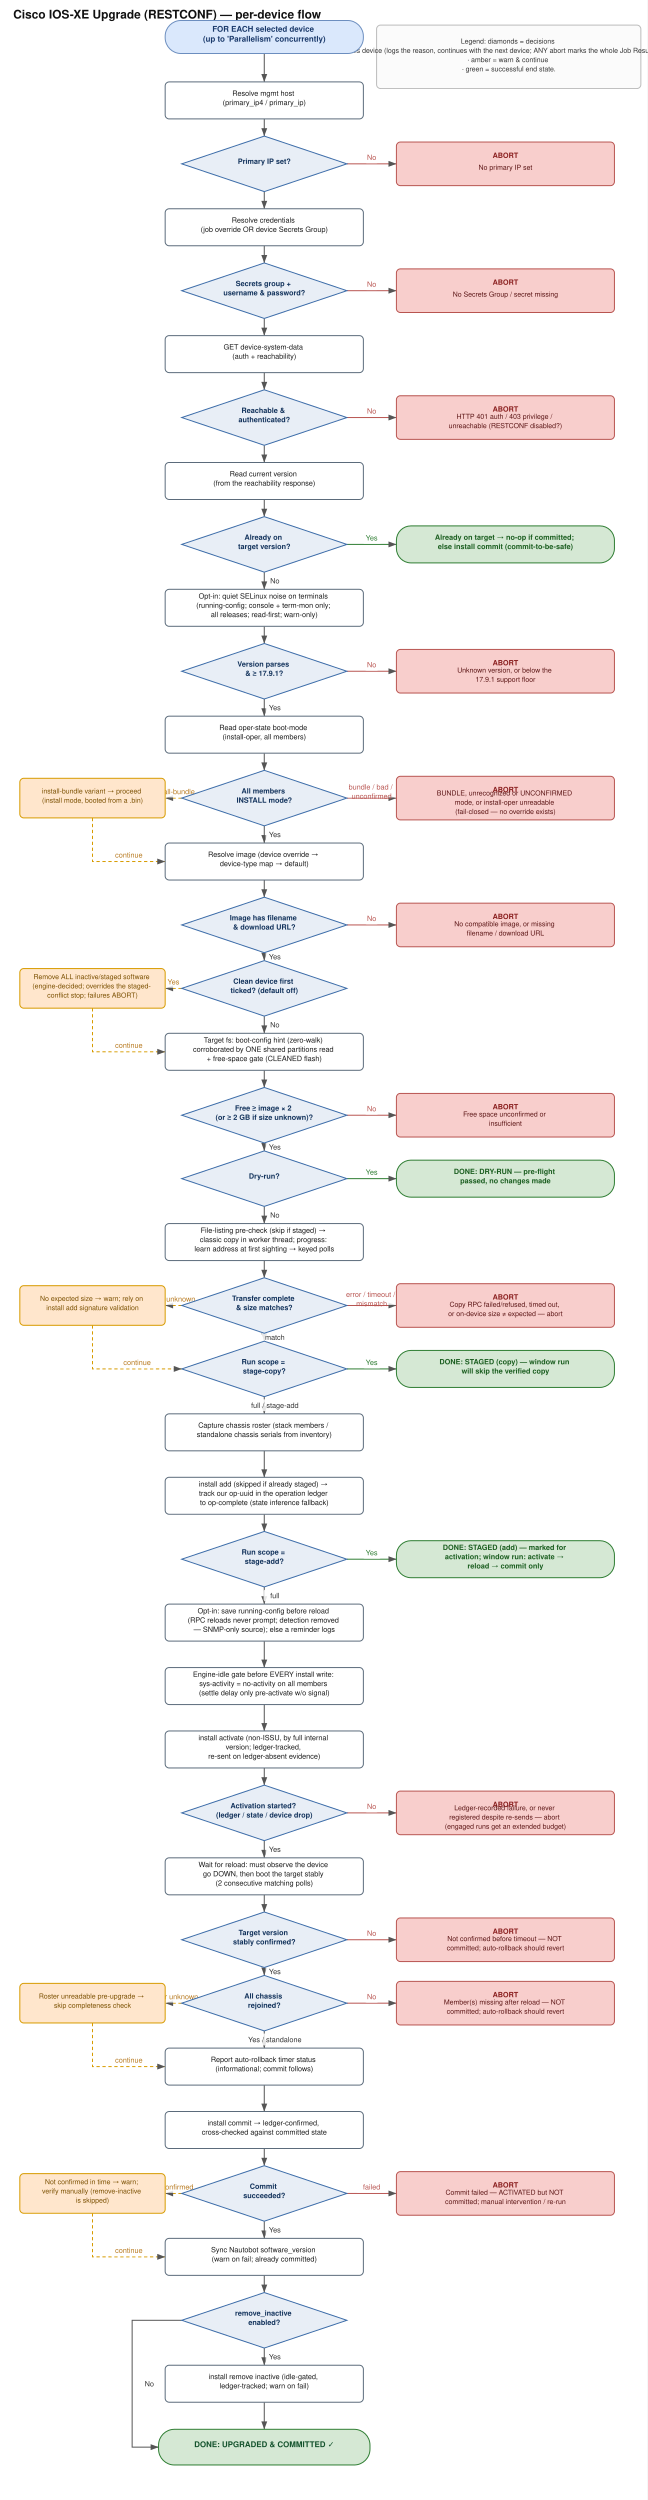
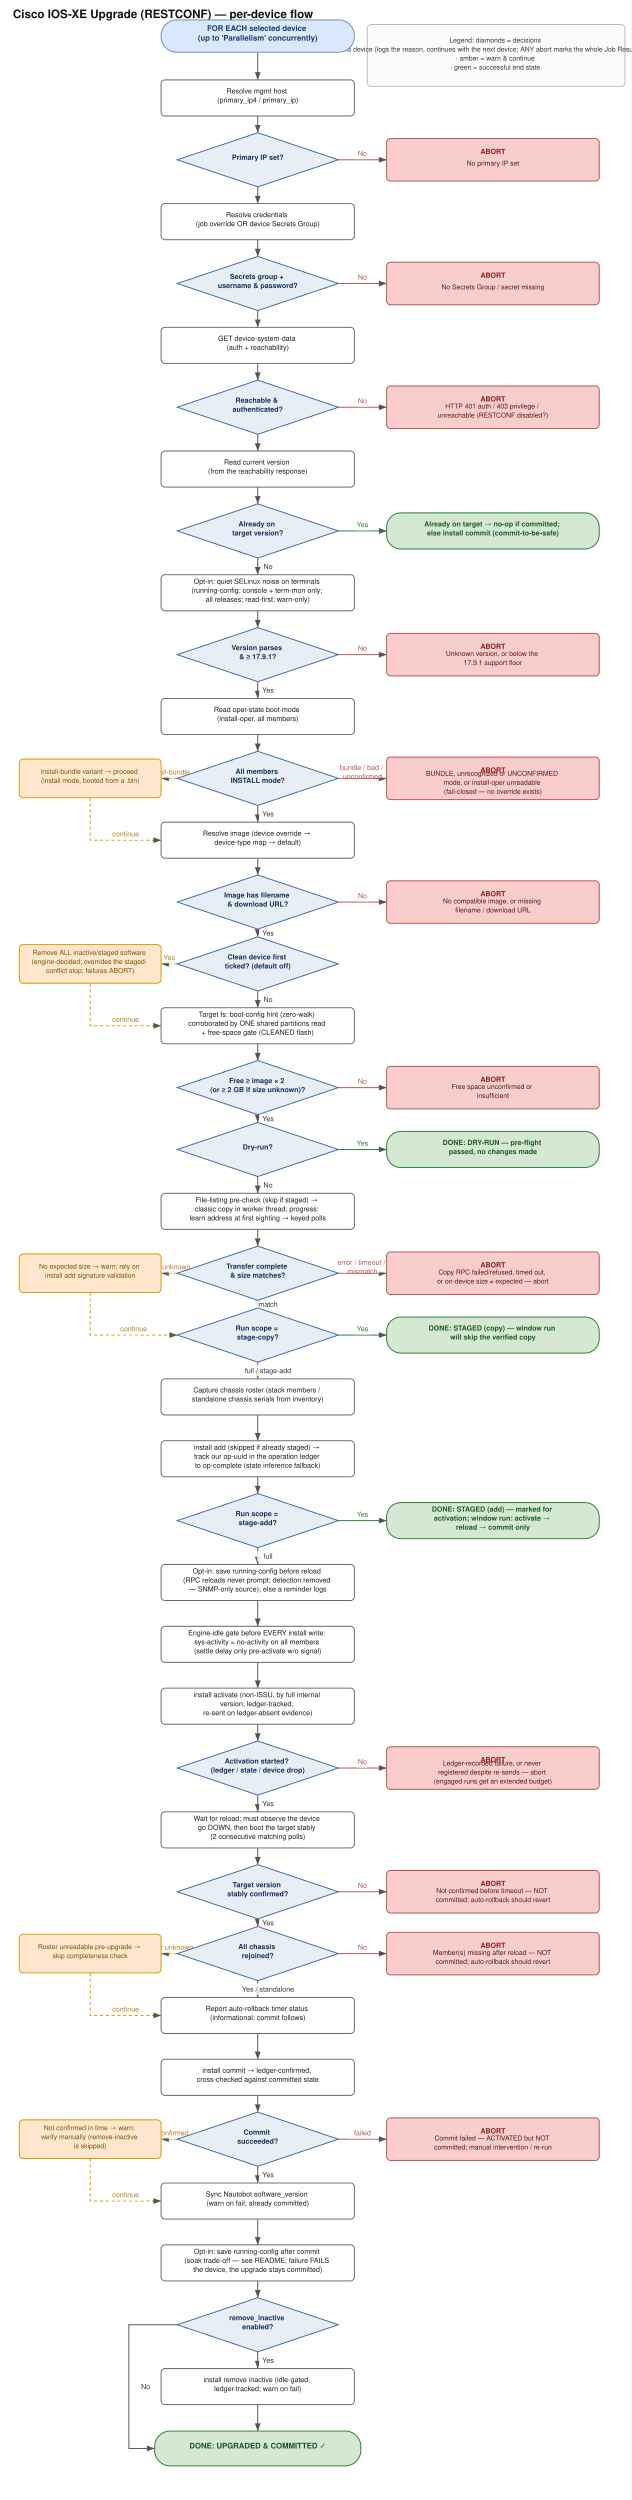
- <svg xmlns="http://www.w3.org/2000/svg" viewBox="0 0 980 3784" width="980" height="3784" font-family="Helvetica,Arial,sans-serif">
+ <svg xmlns="http://www.w3.org/2000/svg" viewBox="0 0 980 3880" width="980" height="3880" font-family="Helvetica,Arial,sans-serif">
  <defs>
    <marker id="arrow" markerWidth="10" markerHeight="10" refX="8" refY="3" orient="auto" markerUnits="strokeWidth">
      <path d="M0,0 L8,3 L0,6 z" fill="#555" />
    </marker>
  </defs>
-   <rect x="0" y="0" width="980" height="3784" fill="#ffffff" />
+   <rect x="0" y="0" width="980" height="3880" fill="#ffffff" />
  <text x="20" y="28" font-size="18" font-weight="bold" fill="#111">Cisco IOS-XE Upgrade (RESTCONF) — per-device flow</text>
  <rect x="570" y="38" width="400" height="96" rx="6" ry="6" fill="#fbfbfb" stroke="#bbb" stroke-width="1.5" />
  <text x="770" y="66" text-anchor="middle" font-family="Helvetica,Arial,sans-serif" font-size="10.5" fill="#333">
    <tspan x="770" dy="0">Legend:  diamonds = decisions</tspan>
    <tspan x="770" dy="14">· red = ABORT this device (logs the reason, continues with the next device; ANY abort marks the whole Job Result FAILED at the end)</tspan>
    <tspan x="770" dy="14">· amber = warn &amp; continue</tspan>
    <tspan x="770" dy="14">· green = successful end state.</tspan>
  </text>
  <path d="M 400 81 L 400 124" fill="none" stroke="#555" stroke-width="1.5" marker-end="url(#arrow)" />
  <path d="M 400 180 L 400 206" fill="none" stroke="#555" stroke-width="1.5" marker-end="url(#arrow)" />
  <path d="M 400 290 L 400 316" fill="none" stroke="#555" stroke-width="1.5" marker-end="url(#arrow)" />
  <path d="M 400 372 L 400 398" fill="none" stroke="#555" stroke-width="1.5" marker-end="url(#arrow)" />
  <path d="M 400 482 L 400 508" fill="none" stroke="#555" stroke-width="1.5" marker-end="url(#arrow)" />
  <path d="M 400 564 L 400 590" fill="none" stroke="#555" stroke-width="1.5" marker-end="url(#arrow)" />
  <path d="M 400 674 L 400 700" fill="none" stroke="#555" stroke-width="1.5" marker-end="url(#arrow)" />
  <path d="M 400 756 L 400 782" fill="none" stroke="#555" stroke-width="1.5" marker-end="url(#arrow)" />
  <path d="M 400 866 L 400 892" fill="none" stroke="#555" stroke-width="1.5" marker-end="url(#arrow)" />
  <rect x="406" y="870" width="21" height="18" rx="3" fill="#ffffff" fill-opacity="0.85" stroke="none" />
  <text x="416" y="883" text-anchor="middle" font-family="Helvetica,Arial,sans-serif" font-size="11" fill="#333">
    <tspan x="416" dy="0">No</tspan>
  </text>
  <path d="M 400 948 L 400 974" fill="none" stroke="#555" stroke-width="1.5" marker-end="url(#arrow)" />
  <path d="M 400 1058 L 400 1084" fill="none" stroke="#555" stroke-width="1.5" marker-end="url(#arrow)" />
  <rect x="402" y="1062" width="28" height="18" rx="3" fill="#ffffff" fill-opacity="0.85" stroke="none" />
  <text x="416" y="1075" text-anchor="middle" font-family="Helvetica,Arial,sans-serif" font-size="11" fill="#333">
    <tspan x="416" dy="0">Yes</tspan>
  </text>
  <path d="M 400 1140 L 400 1166" fill="none" stroke="#555" stroke-width="1.5" marker-end="url(#arrow)" />
  <path d="M 400 1250 L 400 1276" fill="none" stroke="#555" stroke-width="1.5" marker-end="url(#arrow)" />
  <rect x="402" y="1254" width="28" height="18" rx="3" fill="#ffffff" fill-opacity="0.85" stroke="none" />
  <text x="416" y="1267" text-anchor="middle" font-family="Helvetica,Arial,sans-serif" font-size="11" fill="#333">
    <tspan x="416" dy="0">Yes</tspan>
  </text>
  <path d="M 400 1332 L 400 1358" fill="none" stroke="#555" stroke-width="1.5" marker-end="url(#arrow)" />
  <path d="M 400 1442 L 400 1454" fill="none" stroke="#555" stroke-width="1.5" marker-end="url(#arrow)" />
  <rect x="402" y="1439" width="28" height="18" rx="3" fill="#ffffff" fill-opacity="0.85" stroke="none" />
  <text x="416" y="1452" text-anchor="middle" font-family="Helvetica,Arial,sans-serif" font-size="11" fill="#333">
    <tspan x="416" dy="0">Yes</tspan>
  </text>
  <path d="M 400 1538 L 400 1564" fill="none" stroke="#555" stroke-width="1.5" marker-end="url(#arrow)" />
  <rect x="406" y="1542" width="21" height="18" rx="3" fill="#ffffff" fill-opacity="0.85" stroke="none" />
  <text x="416" y="1555" text-anchor="middle" font-family="Helvetica,Arial,sans-serif" font-size="11" fill="#333">
    <tspan x="416" dy="0">No</tspan>
  </text>
  <path d="M 400 1620 L 400 1646" fill="none" stroke="#555" stroke-width="1.5" marker-end="url(#arrow)" />
  <path d="M 400 1730 L 400 1742" fill="none" stroke="#555" stroke-width="1.5" marker-end="url(#arrow)" />
  <rect x="402" y="1727" width="28" height="18" rx="3" fill="#ffffff" fill-opacity="0.85" stroke="none" />
  <text x="416" y="1740" text-anchor="middle" font-family="Helvetica,Arial,sans-serif" font-size="11" fill="#333">
    <tspan x="416" dy="0">Yes</tspan>
  </text>
  <path d="M 400 1826 L 400 1852" fill="none" stroke="#555" stroke-width="1.5" marker-end="url(#arrow)" />
  <rect x="406" y="1830" width="21" height="18" rx="3" fill="#ffffff" fill-opacity="0.85" stroke="none" />
  <text x="416" y="1843" text-anchor="middle" font-family="Helvetica,Arial,sans-serif" font-size="11" fill="#333">
    <tspan x="416" dy="0">No</tspan>
  </text>
  <path d="M 400 1908 L 400 1934" fill="none" stroke="#555" stroke-width="1.5" marker-end="url(#arrow)" />
  <path d="M 400 2018 L 400 2030" fill="none" stroke="#555" stroke-width="1.5" marker-end="url(#arrow)" />
  <rect x="396" y="2015" width="40" height="18" rx="3" fill="#ffffff" fill-opacity="0.85" stroke="none" />
  <text x="416" y="2028" text-anchor="middle" font-family="Helvetica,Arial,sans-serif" font-size="11" fill="#333">
    <tspan x="416" dy="0">match</tspan>
  </text>
  <path d="M 400 2114 L 400 2140" fill="none" stroke="#555" stroke-width="1.5" marker-end="url(#arrow)" />
  <rect x="360" y="2118" width="112" height="18" rx="3" fill="#ffffff" fill-opacity="0.85" stroke="none" />
  <text x="416" y="2131" text-anchor="middle" font-family="Helvetica,Arial,sans-serif" font-size="11" fill="#333">
    <tspan x="416" dy="0">full / stage-add</tspan>
  </text>
  <path d="M 400 2196 L 400 2236" fill="none" stroke="#555" stroke-width="1.5" marker-end="url(#arrow)" />
  <path d="M 400 2292 L 400 2318" fill="none" stroke="#555" stroke-width="1.5" marker-end="url(#arrow)" />
  <path d="M 400 2402 L 400 2428" fill="none" stroke="#555" stroke-width="1.5" marker-end="url(#arrow)" />
  <rect x="399" y="2406" width="34" height="18" rx="3" fill="#ffffff" fill-opacity="0.85" stroke="none" />
  <text x="416" y="2419" text-anchor="middle" font-family="Helvetica,Arial,sans-serif" font-size="11" fill="#333">
    <tspan x="416" dy="0">full</tspan>
  </text>
  <path d="M 400 2484 L 400 2524" fill="none" stroke="#555" stroke-width="1.5" marker-end="url(#arrow)" />
  <path d="M 400 2580 L 400 2620" fill="none" stroke="#555" stroke-width="1.5" marker-end="url(#arrow)" />
  <path d="M 400 2676 L 400 2702" fill="none" stroke="#555" stroke-width="1.5" marker-end="url(#arrow)" />
  <path d="M 400 2786 L 400 2812" fill="none" stroke="#555" stroke-width="1.5" marker-end="url(#arrow)" />
  <rect x="402" y="2790" width="28" height="18" rx="3" fill="#ffffff" fill-opacity="0.85" stroke="none" />
  <text x="416" y="2803" text-anchor="middle" font-family="Helvetica,Arial,sans-serif" font-size="11" fill="#333">
    <tspan x="416" dy="0">Yes</tspan>
  </text>
  <path d="M 400 2868 L 400 2894" fill="none" stroke="#555" stroke-width="1.5" marker-end="url(#arrow)" />
  <path d="M 400 2978 L 400 2990" fill="none" stroke="#555" stroke-width="1.5" marker-end="url(#arrow)" />
  <rect x="402" y="2975" width="28" height="18" rx="3" fill="#ffffff" fill-opacity="0.85" stroke="none" />
  <text x="416" y="2988" text-anchor="middle" font-family="Helvetica,Arial,sans-serif" font-size="11" fill="#333">
    <tspan x="416" dy="0">Yes</tspan>
  </text>
  <path d="M 400 3074 L 400 3100" fill="none" stroke="#555" stroke-width="1.5" marker-end="url(#arrow)" />
  <rect x="360" y="3078" width="112" height="18" rx="3" fill="#ffffff" fill-opacity="0.85" stroke="none" />
  <text x="416" y="3091" text-anchor="middle" font-family="Helvetica,Arial,sans-serif" font-size="11" fill="#333">
    <tspan x="416" dy="0">Yes / standalone</tspan>
  </text>
  <path d="M 400 3156 L 400 3196" fill="none" stroke="#555" stroke-width="1.5" marker-end="url(#arrow)" />
  <path d="M 400 3252 L 400 3278" fill="none" stroke="#555" stroke-width="1.5" marker-end="url(#arrow)" />
  <path d="M 400 3362 L 400 3388" fill="none" stroke="#555" stroke-width="1.5" marker-end="url(#arrow)" />
  <rect x="402" y="3366" width="28" height="18" rx="3" fill="#ffffff" fill-opacity="0.85" stroke="none" />
  <text x="416" y="3379" text-anchor="middle" font-family="Helvetica,Arial,sans-serif" font-size="11" fill="#333">
    <tspan x="416" dy="0">Yes</tspan>
  </text>
-   <path d="M 400 3444 L 400 3470" fill="none" stroke="#555" stroke-width="1.5" marker-end="url(#arrow)" />
-   <path d="M 400 3554 L 400 3580" fill="none" stroke="#555" stroke-width="1.5" marker-end="url(#arrow)" />
-   <rect x="402" y="3558" width="28" height="18" rx="3" fill="#ffffff" fill-opacity="0.85" stroke="none" />
-   <text x="416" y="3571" text-anchor="middle" font-family="Helvetica,Arial,sans-serif" font-size="11" fill="#333">
-     <tspan x="416" dy="0">Yes</tspan>
-   </text>
-   <path d="M 400 3636 L 400 3677" fill="none" stroke="#555" stroke-width="1.5" marker-end="url(#arrow)" />
-   <path d="M 275 3512 L 200 3512 L 200 3704 L 240 3704" fill="none" stroke="#555" stroke-width="1.5" marker-end="url(#arrow)" />
-   <rect x="216" y="3599" width="21" height="18" rx="3" fill="#ffffff" fill-opacity="0.85" stroke="none" />
-   <text x="226" y="3612" text-anchor="middle" font-family="Helvetica,Arial,sans-serif" font-size="11" fill="#333">
+   <path d="M 400 3444 L 400 3484" fill="none" stroke="#555" stroke-width="1.5" marker-end="url(#arrow)" />
+   <path d="M 400 3540 L 400 3566" fill="none" stroke="#555" stroke-width="1.5" marker-end="url(#arrow)" />
+   <path d="M 400 3650 L 400 3676" fill="none" stroke="#555" stroke-width="1.5" marker-end="url(#arrow)" />
+   <rect x="402" y="3654" width="28" height="18" rx="3" fill="#ffffff" fill-opacity="0.85" stroke="none" />
+   <text x="416" y="3667" text-anchor="middle" font-family="Helvetica,Arial,sans-serif" font-size="11" fill="#333">
+     <tspan x="416" dy="0">Yes</tspan>
+   </text>
+   <path d="M 400 3732 L 400 3773" fill="none" stroke="#555" stroke-width="1.5" marker-end="url(#arrow)" />
+   <path d="M 275 3608 L 200 3608 L 200 3800 L 240 3800" fill="none" stroke="#555" stroke-width="1.5" marker-end="url(#arrow)" />
+   <rect x="216" y="3695" width="21" height="18" rx="3" fill="#ffffff" fill-opacity="0.85" stroke="none" />
+   <text x="226" y="3708" text-anchor="middle" font-family="Helvetica,Arial,sans-serif" font-size="11" fill="#333">
    <tspan x="226" dy="0">No</tspan>
  </text>
  <path d="M 525 248 L 600 248" fill="none" stroke="#B85450" stroke-width="1.5" marker-end="url(#arrow)" />
  <rect x="552" y="229" width="21" height="18" rx="3" fill="#ffffff" fill-opacity="0.85" stroke="none" />
  <text x="562.5" y="242" text-anchor="middle" font-family="Helvetica,Arial,sans-serif" font-size="11" fill="#B85450">
    <tspan x="562.5" dy="0">No</tspan>
  </text>
  <rect x="600" y="215" width="330" height="66" rx="6" ry="6" fill="#F8CECC" stroke="#B85450" stroke-width="1.5" />
  <text x="765.0" y="239" text-anchor="middle" font-family="Helvetica,Arial,sans-serif" font-size="11" font-weight="bold" fill="#8a1f1f">
    <tspan x="765.0" dy="0">ABORT</tspan>
  </text>
  <text x="765.0" y="257" text-anchor="middle" font-family="Helvetica,Arial,sans-serif" font-size="10.5" fill="#5b1414">
    <tspan x="765.0" dy="0">No primary IP set</tspan>
  </text>
  <path d="M 525 440 L 600 440" fill="none" stroke="#B85450" stroke-width="1.5" marker-end="url(#arrow)" />
  <rect x="552" y="421" width="21" height="18" rx="3" fill="#ffffff" fill-opacity="0.85" stroke="none" />
  <text x="562.5" y="434" text-anchor="middle" font-family="Helvetica,Arial,sans-serif" font-size="11" fill="#B85450">
    <tspan x="562.5" dy="0">No</tspan>
  </text>
  <rect x="600" y="407" width="330" height="66" rx="6" ry="6" fill="#F8CECC" stroke="#B85450" stroke-width="1.5" />
  <text x="765.0" y="431" text-anchor="middle" font-family="Helvetica,Arial,sans-serif" font-size="11" font-weight="bold" fill="#8a1f1f">
    <tspan x="765.0" dy="0">ABORT</tspan>
  </text>
  <text x="765.0" y="449" text-anchor="middle" font-family="Helvetica,Arial,sans-serif" font-size="10.5" fill="#5b1414">
    <tspan x="765.0" dy="0">No Secrets Group / secret missing</tspan>
  </text>
  <path d="M 525 632 L 600 632" fill="none" stroke="#B85450" stroke-width="1.5" marker-end="url(#arrow)" />
  <rect x="552" y="613" width="21" height="18" rx="3" fill="#ffffff" fill-opacity="0.85" stroke="none" />
  <text x="562.5" y="626" text-anchor="middle" font-family="Helvetica,Arial,sans-serif" font-size="11" fill="#B85450">
    <tspan x="562.5" dy="0">No</tspan>
  </text>
  <rect x="600" y="599" width="330" height="66" rx="6" ry="6" fill="#F8CECC" stroke="#B85450" stroke-width="1.5" />
  <text x="765.0" y="623" text-anchor="middle" font-family="Helvetica,Arial,sans-serif" font-size="11" font-weight="bold" fill="#8a1f1f">
    <tspan x="765.0" dy="0">ABORT</tspan>
  </text>
  <text x="765.0" y="634" text-anchor="middle" font-family="Helvetica,Arial,sans-serif" font-size="10.5" fill="#5b1414">
    <tspan x="765.0" dy="0">HTTP 401 auth / 403 privilege /</tspan>
    <tspan x="765.0" dy="14">unreachable (RESTCONF disabled?)</tspan>
  </text>
  <path d="M 525 824 L 600 824" fill="none" stroke="#2E7D32" stroke-width="1.5" marker-end="url(#arrow)" />
  <rect x="549" y="805" width="28" height="18" rx="3" fill="#ffffff" fill-opacity="0.85" stroke="none" />
  <text x="562.5" y="818" text-anchor="middle" font-family="Helvetica,Arial,sans-serif" font-size="11" fill="#2E7D32">
    <tspan x="562.5" dy="0">Yes</tspan>
  </text>
  <rect x="600" y="796" width="330" height="56" rx="22" ry="22" fill="#D5E8D4" stroke="#2E7D32" stroke-width="1.5" />
  <text x="765.0" y="817" text-anchor="middle" font-family="Helvetica,Arial,sans-serif" font-size="11" font-weight="bold" fill="#1b5e20">
    <tspan x="765.0" dy="0">Already on target → no-op if committed;</tspan>
    <tspan x="765.0" dy="14">else install commit (commit-to-be-safe)</tspan>
  </text>
  <path d="M 525 1016 L 600 1016" fill="none" stroke="#B85450" stroke-width="1.5" marker-end="url(#arrow)" />
  <rect x="552" y="997" width="21" height="18" rx="3" fill="#ffffff" fill-opacity="0.85" stroke="none" />
  <text x="562.5" y="1010" text-anchor="middle" font-family="Helvetica,Arial,sans-serif" font-size="11" fill="#B85450">
    <tspan x="562.5" dy="0">No</tspan>
  </text>
  <rect x="600" y="983" width="330" height="66" rx="6" ry="6" fill="#F8CECC" stroke="#B85450" stroke-width="1.5" />
  <text x="765.0" y="1007" text-anchor="middle" font-family="Helvetica,Arial,sans-serif" font-size="11" font-weight="bold" fill="#8a1f1f">
    <tspan x="765.0" dy="0">ABORT</tspan>
  </text>
  <text x="765.0" y="1018" text-anchor="middle" font-family="Helvetica,Arial,sans-serif" font-size="10.5" fill="#5b1414">
    <tspan x="765.0" dy="0">Unknown version, or below the</tspan>
    <tspan x="765.0" dy="14">17.9.1 support floor</tspan>
  </text>
  <path d="M 525 1208 L 600 1208" fill="none" stroke="#B85450" stroke-width="1.5" marker-end="url(#arrow)" />
  <rect x="474" y="1189" width="177" height="18" rx="3" fill="#ffffff" fill-opacity="0.85" stroke="none" />
  <text x="562.5" y="1195" text-anchor="middle" font-family="Helvetica,Arial,sans-serif" font-size="11" fill="#B85450">
    <tspan x="562.5" dy="0">bundle / bad /</tspan>
    <tspan x="562.5" dy="14">unconfirmed</tspan>
  </text>
  <rect x="600" y="1175" width="330" height="66" rx="6" ry="6" fill="#F8CECC" stroke="#B85450" stroke-width="1.5" />
  <text x="765.0" y="1199" text-anchor="middle" font-family="Helvetica,Arial,sans-serif" font-size="11" font-weight="bold" fill="#8a1f1f">
    <tspan x="765.0" dy="0">ABORT</tspan>
  </text>
  <text x="765.0" y="1204" text-anchor="middle" font-family="Helvetica,Arial,sans-serif" font-size="10.5" fill="#5b1414">
    <tspan x="765.0" dy="0">BUNDLE, unrecognized or UNCONFIRMED</tspan>
    <tspan x="765.0" dy="14">mode, or install-oper unreadable</tspan>
    <tspan x="765.0" dy="14">(fail-closed — no override exists)</tspan>
  </text>
  <path d="M 275 1208 L 250 1208" fill="none" stroke="#D79B00" stroke-width="1.5" stroke-dasharray="5,4" marker-end="url(#arrow)" />
  <rect x="213" y="1189" width="99" height="18" rx="3" fill="#ffffff" fill-opacity="0.85" stroke="none" />
  <text x="262.5" y="1202" text-anchor="middle" font-family="Helvetica,Arial,sans-serif" font-size="11" fill="#B7791f">
    <tspan x="262.5" dy="0">install-bundle</tspan>
  </text>
  <rect x="30" y="1178" width="220" height="60" rx="6" ry="6" fill="#FFE6CC" stroke="#D79B00" stroke-width="1.5" />
  <text x="140.0" y="1201" text-anchor="middle" font-family="Helvetica,Arial,sans-serif" font-size="10.5" fill="#7a4f00">
    <tspan x="140.0" dy="0">install-bundle variant → proceed</tspan>
    <tspan x="140.0" dy="14">(install mode, booted from a .bin)</tspan>
  </text>
  <path d="M 140 1238 L 140 1304 L 250 1304" fill="none" stroke="#D79B00" stroke-width="1.5" stroke-dasharray="5,4" marker-end="url(#arrow)" />
  <rect x="165" y="1285" width="60" height="18" rx="3" fill="#ffffff" fill-opacity="0.85" stroke="none" />
  <text x="195.0" y="1298" text-anchor="middle" font-family="Helvetica,Arial,sans-serif" font-size="11" fill="#B7791f">
    <tspan x="195.0" dy="0">continue</tspan>
  </text>
  <path d="M 525 1400 L 600 1400" fill="none" stroke="#B85450" stroke-width="1.5" marker-end="url(#arrow)" />
  <rect x="552" y="1381" width="21" height="18" rx="3" fill="#ffffff" fill-opacity="0.85" stroke="none" />
  <text x="562.5" y="1394" text-anchor="middle" font-family="Helvetica,Arial,sans-serif" font-size="11" fill="#B85450">
    <tspan x="562.5" dy="0">No</tspan>
  </text>
  <rect x="600" y="1367" width="330" height="66" rx="6" ry="6" fill="#F8CECC" stroke="#B85450" stroke-width="1.5" />
  <text x="765.0" y="1391" text-anchor="middle" font-family="Helvetica,Arial,sans-serif" font-size="11" font-weight="bold" fill="#8a1f1f">
    <tspan x="765.0" dy="0">ABORT</tspan>
  </text>
  <text x="765.0" y="1402" text-anchor="middle" font-family="Helvetica,Arial,sans-serif" font-size="10.5" fill="#5b1414">
    <tspan x="765.0" dy="0">No compatible image, or missing</tspan>
    <tspan x="765.0" dy="14">filename / download URL</tspan>
  </text>
  <path d="M 275 1496 L 250 1496" fill="none" stroke="#D79B00" stroke-width="1.5" stroke-dasharray="5,4" marker-end="url(#arrow)" />
  <rect x="249" y="1477" width="28" height="18" rx="3" fill="#ffffff" fill-opacity="0.85" stroke="none" />
  <text x="262.5" y="1490" text-anchor="middle" font-family="Helvetica,Arial,sans-serif" font-size="11" fill="#B7791f">
    <tspan x="262.5" dy="0">Yes</tspan>
  </text>
  <rect x="30" y="1466" width="220" height="60" rx="6" ry="6" fill="#FFE6CC" stroke="#D79B00" stroke-width="1.5" />
  <text x="140.0" y="1482" text-anchor="middle" font-family="Helvetica,Arial,sans-serif" font-size="10.5" fill="#7a4f00">
    <tspan x="140.0" dy="0">Remove ALL inactive/staged software</tspan>
    <tspan x="140.0" dy="14">(engine-decided; overrides the staged-</tspan>
    <tspan x="140.0" dy="14">conflict stop; failures ABORT)</tspan>
  </text>
  <path d="M 140 1526 L 140 1592 L 250 1592" fill="none" stroke="#D79B00" stroke-width="1.5" stroke-dasharray="5,4" marker-end="url(#arrow)" />
  <rect x="165" y="1573" width="60" height="18" rx="3" fill="#ffffff" fill-opacity="0.85" stroke="none" />
  <text x="195.0" y="1586" text-anchor="middle" font-family="Helvetica,Arial,sans-serif" font-size="11" fill="#B7791f">
    <tspan x="195.0" dy="0">continue</tspan>
  </text>
  <path d="M 525 1688 L 600 1688" fill="none" stroke="#B85450" stroke-width="1.5" marker-end="url(#arrow)" />
  <rect x="552" y="1669" width="21" height="18" rx="3" fill="#ffffff" fill-opacity="0.85" stroke="none" />
  <text x="562.5" y="1682" text-anchor="middle" font-family="Helvetica,Arial,sans-serif" font-size="11" fill="#B85450">
    <tspan x="562.5" dy="0">No</tspan>
  </text>
  <rect x="600" y="1655" width="330" height="66" rx="6" ry="6" fill="#F8CECC" stroke="#B85450" stroke-width="1.5" />
  <text x="765.0" y="1679" text-anchor="middle" font-family="Helvetica,Arial,sans-serif" font-size="11" font-weight="bold" fill="#8a1f1f">
    <tspan x="765.0" dy="0">ABORT</tspan>
  </text>
  <text x="765.0" y="1690" text-anchor="middle" font-family="Helvetica,Arial,sans-serif" font-size="10.5" fill="#5b1414">
    <tspan x="765.0" dy="0">Free space unconfirmed or</tspan>
    <tspan x="765.0" dy="14">insufficient</tspan>
  </text>
  <path d="M 525 1784 L 600 1784" fill="none" stroke="#2E7D32" stroke-width="1.5" marker-end="url(#arrow)" />
  <rect x="549" y="1765" width="28" height="18" rx="3" fill="#ffffff" fill-opacity="0.85" stroke="none" />
  <text x="562.5" y="1778" text-anchor="middle" font-family="Helvetica,Arial,sans-serif" font-size="11" fill="#2E7D32">
    <tspan x="562.5" dy="0">Yes</tspan>
  </text>
  <rect x="600" y="1756" width="330" height="56" rx="22" ry="22" fill="#D5E8D4" stroke="#2E7D32" stroke-width="1.5" />
  <text x="765.0" y="1777" text-anchor="middle" font-family="Helvetica,Arial,sans-serif" font-size="11" font-weight="bold" fill="#1b5e20">
    <tspan x="765.0" dy="0">DONE: DRY-RUN — pre-flight</tspan>
    <tspan x="765.0" dy="14">passed, no changes made</tspan>
  </text>
  <path d="M 525 1976 L 600 1976" fill="none" stroke="#B85450" stroke-width="1.5" marker-end="url(#arrow)" />
  <rect x="474" y="1957" width="177" height="18" rx="3" fill="#ffffff" fill-opacity="0.85" stroke="none" />
  <text x="562.5" y="1963" text-anchor="middle" font-family="Helvetica,Arial,sans-serif" font-size="11" fill="#B85450">
    <tspan x="562.5" dy="0">error / timeout /</tspan>
    <tspan x="562.5" dy="14">mismatch</tspan>
  </text>
  <rect x="600" y="1943" width="330" height="66" rx="6" ry="6" fill="#F8CECC" stroke="#B85450" stroke-width="1.5" />
  <text x="765.0" y="1967" text-anchor="middle" font-family="Helvetica,Arial,sans-serif" font-size="11" font-weight="bold" fill="#8a1f1f">
    <tspan x="765.0" dy="0">ABORT</tspan>
  </text>
  <text x="765.0" y="1978" text-anchor="middle" font-family="Helvetica,Arial,sans-serif" font-size="10.5" fill="#5b1414">
    <tspan x="765.0" dy="0">Copy RPC failed/refused, timed out,</tspan>
    <tspan x="765.0" dy="14">or on-device size ≠ expected — abort</tspan>
  </text>
  <path d="M 275 1976 L 250 1976" fill="none" stroke="#D79B00" stroke-width="1.5" stroke-dasharray="5,4" marker-end="url(#arrow)" />
  <rect x="220" y="1957" width="86" height="18" rx="3" fill="#ffffff" fill-opacity="0.85" stroke="none" />
  <text x="262.5" y="1970" text-anchor="middle" font-family="Helvetica,Arial,sans-serif" font-size="11" fill="#B7791f">
    <tspan x="262.5" dy="0">size unknown</tspan>
  </text>
  <rect x="30" y="1946" width="220" height="60" rx="6" ry="6" fill="#FFE6CC" stroke="#D79B00" stroke-width="1.5" />
  <text x="140.0" y="1969" text-anchor="middle" font-family="Helvetica,Arial,sans-serif" font-size="10.5" fill="#7a4f00">
    <tspan x="140.0" dy="0">No expected size → warn; rely on</tspan>
    <tspan x="140.0" dy="14">install add signature validation</tspan>
  </text>
  <path d="M 140 2006 L 140 2072 L 275 2072" fill="none" stroke="#D79B00" stroke-width="1.5" stroke-dasharray="5,4" marker-end="url(#arrow)" />
  <rect x="178" y="2053" width="60" height="18" rx="3" fill="#ffffff" fill-opacity="0.85" stroke="none" />
  <text x="207.5" y="2066" text-anchor="middle" font-family="Helvetica,Arial,sans-serif" font-size="11" fill="#B7791f">
    <tspan x="207.5" dy="0">continue</tspan>
  </text>
  <path d="M 525 2072 L 600 2072" fill="none" stroke="#2E7D32" stroke-width="1.5" marker-end="url(#arrow)" />
  <rect x="549" y="2053" width="28" height="18" rx="3" fill="#ffffff" fill-opacity="0.85" stroke="none" />
  <text x="562.5" y="2066" text-anchor="middle" font-family="Helvetica,Arial,sans-serif" font-size="11" fill="#2E7D32">
    <tspan x="562.5" dy="0">Yes</tspan>
  </text>
  <rect x="600" y="2044" width="330" height="56" rx="22" ry="22" fill="#D5E8D4" stroke="#2E7D32" stroke-width="1.5" />
  <text x="765.0" y="2065" text-anchor="middle" font-family="Helvetica,Arial,sans-serif" font-size="11" font-weight="bold" fill="#1b5e20">
    <tspan x="765.0" dy="0">DONE: STAGED (copy) — window run</tspan>
    <tspan x="765.0" dy="14">will skip the verified copy</tspan>
  </text>
  <path d="M 525 2360 L 600 2360" fill="none" stroke="#2E7D32" stroke-width="1.5" marker-end="url(#arrow)" />
  <rect x="549" y="2341" width="28" height="18" rx="3" fill="#ffffff" fill-opacity="0.85" stroke="none" />
  <text x="562.5" y="2354" text-anchor="middle" font-family="Helvetica,Arial,sans-serif" font-size="11" fill="#2E7D32">
    <tspan x="562.5" dy="0">Yes</tspan>
  </text>
  <rect x="600" y="2332" width="330" height="56" rx="22" ry="22" fill="#D5E8D4" stroke="#2E7D32" stroke-width="1.5" />
  <text x="765.0" y="2346" text-anchor="middle" font-family="Helvetica,Arial,sans-serif" font-size="11" font-weight="bold" fill="#1b5e20">
    <tspan x="765.0" dy="0">DONE: STAGED (add) — marked for</tspan>
    <tspan x="765.0" dy="14">activation; window run: activate →</tspan>
    <tspan x="765.0" dy="14">reload → commit only</tspan>
  </text>
  <path d="M 525 2744 L 600 2744" fill="none" stroke="#B85450" stroke-width="1.5" marker-end="url(#arrow)" />
  <rect x="552" y="2725" width="21" height="18" rx="3" fill="#ffffff" fill-opacity="0.85" stroke="none" />
  <text x="562.5" y="2738" text-anchor="middle" font-family="Helvetica,Arial,sans-serif" font-size="11" fill="#B85450">
    <tspan x="562.5" dy="0">No</tspan>
  </text>
  <rect x="600" y="2711" width="330" height="66" rx="6" ry="6" fill="#F8CECC" stroke="#B85450" stroke-width="1.5" />
  <text x="765.0" y="2735" text-anchor="middle" font-family="Helvetica,Arial,sans-serif" font-size="11" font-weight="bold" fill="#8a1f1f">
    <tspan x="765.0" dy="0">ABORT</tspan>
  </text>
  <text x="765.0" y="2740" text-anchor="middle" font-family="Helvetica,Arial,sans-serif" font-size="10.5" fill="#5b1414">
    <tspan x="765.0" dy="0">Ledger-recorded failure, or never</tspan>
    <tspan x="765.0" dy="14">registered despite re-sends — abort</tspan>
    <tspan x="765.0" dy="14">(engaged runs get an extended budget)</tspan>
  </text>
  <path d="M 525 2936 L 600 2936" fill="none" stroke="#B85450" stroke-width="1.5" marker-end="url(#arrow)" />
  <rect x="552" y="2917" width="21" height="18" rx="3" fill="#ffffff" fill-opacity="0.85" stroke="none" />
  <text x="562.5" y="2930" text-anchor="middle" font-family="Helvetica,Arial,sans-serif" font-size="11" fill="#B85450">
    <tspan x="562.5" dy="0">No</tspan>
  </text>
  <rect x="600" y="2903" width="330" height="66" rx="6" ry="6" fill="#F8CECC" stroke="#B85450" stroke-width="1.5" />
  <text x="765.0" y="2927" text-anchor="middle" font-family="Helvetica,Arial,sans-serif" font-size="11" font-weight="bold" fill="#8a1f1f">
    <tspan x="765.0" dy="0">ABORT</tspan>
  </text>
  <text x="765.0" y="2938" text-anchor="middle" font-family="Helvetica,Arial,sans-serif" font-size="10.5" fill="#5b1414">
    <tspan x="765.0" dy="0">Not confirmed before timeout — NOT</tspan>
    <tspan x="765.0" dy="14">committed; auto-rollback should revert</tspan>
  </text>
  <path d="M 525 3032 L 600 3032" fill="none" stroke="#B85450" stroke-width="1.5" marker-end="url(#arrow)" />
  <rect x="552" y="3013" width="21" height="18" rx="3" fill="#ffffff" fill-opacity="0.85" stroke="none" />
  <text x="562.5" y="3026" text-anchor="middle" font-family="Helvetica,Arial,sans-serif" font-size="11" fill="#B85450">
    <tspan x="562.5" dy="0">No</tspan>
  </text>
  <rect x="600" y="2999" width="330" height="66" rx="6" ry="6" fill="#F8CECC" stroke="#B85450" stroke-width="1.5" />
  <text x="765.0" y="3023" text-anchor="middle" font-family="Helvetica,Arial,sans-serif" font-size="11" font-weight="bold" fill="#8a1f1f">
    <tspan x="765.0" dy="0">ABORT</tspan>
  </text>
  <text x="765.0" y="3034" text-anchor="middle" font-family="Helvetica,Arial,sans-serif" font-size="10.5" fill="#5b1414">
    <tspan x="765.0" dy="0">Member(s) missing after reload — NOT</tspan>
    <tspan x="765.0" dy="14">committed; auto-rollback should revert</tspan>
  </text>
  <path d="M 275 3032 L 250 3032" fill="none" stroke="#D79B00" stroke-width="1.5" stroke-dasharray="5,4" marker-end="url(#arrow)" />
  <rect x="213" y="3013" width="99" height="18" rx="3" fill="#ffffff" fill-opacity="0.85" stroke="none" />
  <text x="262.5" y="3026" text-anchor="middle" font-family="Helvetica,Arial,sans-serif" font-size="11" fill="#B7791f">
    <tspan x="262.5" dy="0">roster unknown</tspan>
  </text>
  <rect x="30" y="3002" width="220" height="60" rx="6" ry="6" fill="#FFE6CC" stroke="#D79B00" stroke-width="1.5" />
  <text x="140.0" y="3025" text-anchor="middle" font-family="Helvetica,Arial,sans-serif" font-size="10.5" fill="#7a4f00">
    <tspan x="140.0" dy="0">Roster unreadable pre-upgrade →</tspan>
    <tspan x="140.0" dy="14">skip completeness check</tspan>
  </text>
  <path d="M 140 3062 L 140 3128 L 250 3128" fill="none" stroke="#D79B00" stroke-width="1.5" stroke-dasharray="5,4" marker-end="url(#arrow)" />
  <rect x="165" y="3109" width="60" height="18" rx="3" fill="#ffffff" fill-opacity="0.85" stroke="none" />
  <text x="195.0" y="3122" text-anchor="middle" font-family="Helvetica,Arial,sans-serif" font-size="11" fill="#B7791f">
    <tspan x="195.0" dy="0">continue</tspan>
  </text>
  <path d="M 525 3320 L 600 3320" fill="none" stroke="#B85450" stroke-width="1.5" marker-end="url(#arrow)" />
  <rect x="539" y="3301" width="47" height="18" rx="3" fill="#ffffff" fill-opacity="0.85" stroke="none" />
  <text x="562.5" y="3314" text-anchor="middle" font-family="Helvetica,Arial,sans-serif" font-size="11" fill="#B85450">
    <tspan x="562.5" dy="0">failed</tspan>
  </text>
  <rect x="600" y="3287" width="330" height="66" rx="6" ry="6" fill="#F8CECC" stroke="#B85450" stroke-width="1.5" />
  <text x="765.0" y="3311" text-anchor="middle" font-family="Helvetica,Arial,sans-serif" font-size="11" font-weight="bold" fill="#8a1f1f">
    <tspan x="765.0" dy="0">ABORT</tspan>
  </text>
  <text x="765.0" y="3322" text-anchor="middle" font-family="Helvetica,Arial,sans-serif" font-size="10.5" fill="#5b1414">
    <tspan x="765.0" dy="0">Commit failed — ACTIVATED but NOT</tspan>
    <tspan x="765.0" dy="14">committed; manual intervention / re-run</tspan>
  </text>
  <path d="M 275 3320 L 250 3320" fill="none" stroke="#D79B00" stroke-width="1.5" stroke-dasharray="5,4" marker-end="url(#arrow)" />
  <rect x="223" y="3301" width="80" height="18" rx="3" fill="#ffffff" fill-opacity="0.85" stroke="none" />
  <text x="262.5" y="3314" text-anchor="middle" font-family="Helvetica,Arial,sans-serif" font-size="11" fill="#B7791f">
    <tspan x="262.5" dy="0">unconfirmed</tspan>
  </text>
  <rect x="30" y="3290" width="220" height="60" rx="6" ry="6" fill="#FFE6CC" stroke="#D79B00" stroke-width="1.5" />
  <text x="140.0" y="3306" text-anchor="middle" font-family="Helvetica,Arial,sans-serif" font-size="10.5" fill="#7a4f00">
    <tspan x="140.0" dy="0">Not confirmed in time → warn;</tspan>
    <tspan x="140.0" dy="14">verify manually (remove-inactive</tspan>
    <tspan x="140.0" dy="14">is skipped)</tspan>
  </text>
  <path d="M 140 3350 L 140 3416 L 250 3416" fill="none" stroke="#D79B00" stroke-width="1.5" stroke-dasharray="5,4" marker-end="url(#arrow)" />
  <rect x="165" y="3397" width="60" height="18" rx="3" fill="#ffffff" fill-opacity="0.85" stroke="none" />
  <text x="195.0" y="3410" text-anchor="middle" font-family="Helvetica,Arial,sans-serif" font-size="11" fill="#B7791f">
    <tspan x="195.0" dy="0">continue</tspan>
  </text>
  <rect x="250" y="31" width="300" height="50" rx="24" ry="24" fill="#DAE8FC" stroke="#6C8EBF" stroke-width="1.5" />
  <text x="400" y="48" text-anchor="middle" font-family="Helvetica,Arial,sans-serif" font-size="12" font-weight="bold" fill="#1b3a6b">
    <tspan x="400" dy="0">FOR EACH selected device</tspan>
    <tspan x="400" dy="15">(up to 'Parallelism' concurrently)</tspan>
  </text>
  <rect x="250" y="124" width="300" height="56" rx="6" ry="6" fill="#FFFFFF" stroke="#5B6B7B" stroke-width="1.5" />
  <text x="400" y="145" text-anchor="middle" font-family="Helvetica,Arial,sans-serif" font-size="11" fill="#1a1a1a">
    <tspan x="400" dy="0">Resolve mgmt host</tspan>
    <tspan x="400" dy="14">(primary_ip4 / primary_ip)</tspan>
  </text>
  <polygon points="400,206.0 525.0,248 400,290.0 275.0,248" fill="#E8EEF6" stroke="#3C6CA8" stroke-width="1.5" />
  <text x="400" y="248" text-anchor="middle" font-family="Helvetica,Arial,sans-serif" font-size="11" font-weight="bold" fill="#13335c">
    <tspan x="400" dy="0">Primary IP set?</tspan>
  </text>
  <rect x="250" y="316" width="300" height="56" rx="6" ry="6" fill="#FFFFFF" stroke="#5B6B7B" stroke-width="1.5" />
  <text x="400" y="337" text-anchor="middle" font-family="Helvetica,Arial,sans-serif" font-size="11" fill="#1a1a1a">
    <tspan x="400" dy="0">Resolve credentials</tspan>
    <tspan x="400" dy="14">(job override OR device Secrets Group)</tspan>
  </text>
  <polygon points="400,398.0 525.0,440 400,482.0 275.0,440" fill="#E8EEF6" stroke="#3C6CA8" stroke-width="1.5" />
  <text x="400" y="433" text-anchor="middle" font-family="Helvetica,Arial,sans-serif" font-size="11" font-weight="bold" fill="#13335c">
    <tspan x="400" dy="0">Secrets group +</tspan>
    <tspan x="400" dy="14">username &amp; password?</tspan>
  </text>
  <rect x="250" y="508" width="300" height="56" rx="6" ry="6" fill="#FFFFFF" stroke="#5B6B7B" stroke-width="1.5" />
  <text x="400" y="529" text-anchor="middle" font-family="Helvetica,Arial,sans-serif" font-size="11" fill="#1a1a1a">
    <tspan x="400" dy="0">GET device-system-data</tspan>
    <tspan x="400" dy="14">(auth + reachability)</tspan>
  </text>
  <polygon points="400,590.0 525.0,632 400,674.0 275.0,632" fill="#E8EEF6" stroke="#3C6CA8" stroke-width="1.5" />
  <text x="400" y="625" text-anchor="middle" font-family="Helvetica,Arial,sans-serif" font-size="11" font-weight="bold" fill="#13335c">
    <tspan x="400" dy="0">Reachable &amp;</tspan>
    <tspan x="400" dy="14">authenticated?</tspan>
  </text>
  <rect x="250" y="700" width="300" height="56" rx="6" ry="6" fill="#FFFFFF" stroke="#5B6B7B" stroke-width="1.5" />
  <text x="400" y="721" text-anchor="middle" font-family="Helvetica,Arial,sans-serif" font-size="11" fill="#1a1a1a">
    <tspan x="400" dy="0">Read current version</tspan>
    <tspan x="400" dy="14">(from the reachability response)</tspan>
  </text>
  <polygon points="400,782.0 525.0,824 400,866.0 275.0,824" fill="#E8EEF6" stroke="#3C6CA8" stroke-width="1.5" />
  <text x="400" y="817" text-anchor="middle" font-family="Helvetica,Arial,sans-serif" font-size="11" font-weight="bold" fill="#13335c">
    <tspan x="400" dy="0">Already on</tspan>
    <tspan x="400" dy="14">target version?</tspan>
  </text>
  <rect x="250" y="892" width="300" height="56" rx="6" ry="6" fill="#FFFFFF" stroke="#5B6B7B" stroke-width="1.5" />
  <text x="400" y="906" text-anchor="middle" font-family="Helvetica,Arial,sans-serif" font-size="11" fill="#1a1a1a">
    <tspan x="400" dy="0">Opt-in: quiet SELinux noise on terminals</tspan>
    <tspan x="400" dy="14">(running-config; console + term-mon only;</tspan>
    <tspan x="400" dy="14">all releases; read-first; warn-only)</tspan>
  </text>
  <polygon points="400,974.0 525.0,1016 400,1058.0 275.0,1016" fill="#E8EEF6" stroke="#3C6CA8" stroke-width="1.5" />
  <text x="400" y="1009" text-anchor="middle" font-family="Helvetica,Arial,sans-serif" font-size="11" font-weight="bold" fill="#13335c">
    <tspan x="400" dy="0">Version parses</tspan>
    <tspan x="400" dy="14">&amp; ≥ 17.9.1?</tspan>
  </text>
  <rect x="250" y="1084" width="300" height="56" rx="6" ry="6" fill="#FFFFFF" stroke="#5B6B7B" stroke-width="1.5" />
  <text x="400" y="1105" text-anchor="middle" font-family="Helvetica,Arial,sans-serif" font-size="11" fill="#1a1a1a">
    <tspan x="400" dy="0">Read oper-state boot-mode</tspan>
    <tspan x="400" dy="14">(install-oper, all members)</tspan>
  </text>
  <polygon points="400,1166.0 525.0,1208 400,1250.0 275.0,1208" fill="#E8EEF6" stroke="#3C6CA8" stroke-width="1.5" />
  <text x="400" y="1201" text-anchor="middle" font-family="Helvetica,Arial,sans-serif" font-size="11" font-weight="bold" fill="#13335c">
    <tspan x="400" dy="0">All members</tspan>
    <tspan x="400" dy="14">INSTALL mode?</tspan>
  </text>
  <rect x="250" y="1276" width="300" height="56" rx="6" ry="6" fill="#FFFFFF" stroke="#5B6B7B" stroke-width="1.5" />
  <text x="400" y="1297" text-anchor="middle" font-family="Helvetica,Arial,sans-serif" font-size="11" fill="#1a1a1a">
    <tspan x="400" dy="0">Resolve image (device override →</tspan>
    <tspan x="400" dy="14">device-type map → default)</tspan>
  </text>
  <polygon points="400,1358.0 525.0,1400 400,1442.0 275.0,1400" fill="#E8EEF6" stroke="#3C6CA8" stroke-width="1.5" />
  <text x="400" y="1393" text-anchor="middle" font-family="Helvetica,Arial,sans-serif" font-size="11" font-weight="bold" fill="#13335c">
    <tspan x="400" dy="0">Image has filename</tspan>
    <tspan x="400" dy="14">&amp; download URL?</tspan>
  </text>
  <polygon points="400,1454.0 525.0,1496 400,1538.0 275.0,1496" fill="#E8EEF6" stroke="#3C6CA8" stroke-width="1.5" />
  <text x="400" y="1489" text-anchor="middle" font-family="Helvetica,Arial,sans-serif" font-size="11" font-weight="bold" fill="#13335c">
    <tspan x="400" dy="0">Clean device first</tspan>
    <tspan x="400" dy="14">ticked? (default off)</tspan>
  </text>
  <rect x="250" y="1564" width="300" height="56" rx="6" ry="6" fill="#FFFFFF" stroke="#5B6B7B" stroke-width="1.5" />
  <text x="400" y="1578" text-anchor="middle" font-family="Helvetica,Arial,sans-serif" font-size="11" fill="#1a1a1a">
    <tspan x="400" dy="0">Target fs: boot-config hint (zero-walk)</tspan>
    <tspan x="400" dy="14">corroborated by ONE shared partitions read</tspan>
    <tspan x="400" dy="14">+ free-space gate (CLEANED flash)</tspan>
  </text>
  <polygon points="400,1646.0 525.0,1688 400,1730.0 275.0,1688" fill="#E8EEF6" stroke="#3C6CA8" stroke-width="1.5" />
  <text x="400" y="1681" text-anchor="middle" font-family="Helvetica,Arial,sans-serif" font-size="11" font-weight="bold" fill="#13335c">
    <tspan x="400" dy="0">Free ≥ image × 2</tspan>
    <tspan x="400" dy="14">(or ≥ 2 GB if size unknown)?</tspan>
  </text>
  <polygon points="400,1742.0 525.0,1784 400,1826.0 275.0,1784" fill="#E8EEF6" stroke="#3C6CA8" stroke-width="1.5" />
  <text x="400" y="1784" text-anchor="middle" font-family="Helvetica,Arial,sans-serif" font-size="11" font-weight="bold" fill="#13335c">
    <tspan x="400" dy="0">Dry-run?</tspan>
  </text>
  <rect x="250" y="1852" width="300" height="56" rx="6" ry="6" fill="#FFFFFF" stroke="#5B6B7B" stroke-width="1.5" />
  <text x="400" y="1866" text-anchor="middle" font-family="Helvetica,Arial,sans-serif" font-size="11" fill="#1a1a1a">
    <tspan x="400" dy="0">File-listing pre-check (skip if staged) →</tspan>
    <tspan x="400" dy="14">classic copy in worker thread; progress:</tspan>
    <tspan x="400" dy="14">learn address at first sighting → keyed polls</tspan>
  </text>
  <polygon points="400,1934.0 525.0,1976 400,2018.0 275.0,1976" fill="#E8EEF6" stroke="#3C6CA8" stroke-width="1.5" />
  <text x="400" y="1969" text-anchor="middle" font-family="Helvetica,Arial,sans-serif" font-size="11" font-weight="bold" fill="#13335c">
    <tspan x="400" dy="0">Transfer complete</tspan>
    <tspan x="400" dy="14">&amp; size matches?</tspan>
  </text>
  <polygon points="400,2030.0 525.0,2072 400,2114.0 275.0,2072" fill="#E8EEF6" stroke="#3C6CA8" stroke-width="1.5" />
  <text x="400" y="2065" text-anchor="middle" font-family="Helvetica,Arial,sans-serif" font-size="11" font-weight="bold" fill="#13335c">
    <tspan x="400" dy="0">Run scope =</tspan>
    <tspan x="400" dy="14">stage-copy?</tspan>
  </text>
  <rect x="250" y="2140" width="300" height="56" rx="6" ry="6" fill="#FFFFFF" stroke="#5B6B7B" stroke-width="1.5" />
  <text x="400" y="2161" text-anchor="middle" font-family="Helvetica,Arial,sans-serif" font-size="11" fill="#1a1a1a">
    <tspan x="400" dy="0">Capture chassis roster (stack members /</tspan>
    <tspan x="400" dy="14">standalone chassis serials from inventory)</tspan>
  </text>
  <rect x="250" y="2236" width="300" height="56" rx="6" ry="6" fill="#FFFFFF" stroke="#5B6B7B" stroke-width="1.5" />
  <text x="400" y="2250" text-anchor="middle" font-family="Helvetica,Arial,sans-serif" font-size="11" fill="#1a1a1a">
    <tspan x="400" dy="0">install add (skipped if already staged) →</tspan>
    <tspan x="400" dy="14">track our op-uuid in the operation ledger</tspan>
    <tspan x="400" dy="14">to op-complete (state inference fallback)</tspan>
  </text>
  <polygon points="400,2318.0 525.0,2360 400,2402.0 275.0,2360" fill="#E8EEF6" stroke="#3C6CA8" stroke-width="1.5" />
  <text x="400" y="2353" text-anchor="middle" font-family="Helvetica,Arial,sans-serif" font-size="11" font-weight="bold" fill="#13335c">
    <tspan x="400" dy="0">Run scope =</tspan>
    <tspan x="400" dy="14">stage-add?</tspan>
  </text>
  <rect x="250" y="2428" width="300" height="56" rx="6" ry="6" fill="#FFFFFF" stroke="#5B6B7B" stroke-width="1.5" />
  <text x="400" y="2442" text-anchor="middle" font-family="Helvetica,Arial,sans-serif" font-size="11" fill="#1a1a1a">
    <tspan x="400" dy="0">Opt-in: save running-config before reload</tspan>
    <tspan x="400" dy="14">(RPC reloads never prompt; detection removed</tspan>
    <tspan x="400" dy="14">— SNMP-only source); else a reminder logs</tspan>
  </text>
  <rect x="250" y="2524" width="300" height="56" rx="6" ry="6" fill="#FFFFFF" stroke="#5B6B7B" stroke-width="1.5" />
  <text x="400" y="2538" text-anchor="middle" font-family="Helvetica,Arial,sans-serif" font-size="11" fill="#1a1a1a">
    <tspan x="400" dy="0">Engine-idle gate before EVERY install write:</tspan>
    <tspan x="400" dy="14">sys-activity = no-activity on all members</tspan>
    <tspan x="400" dy="14">(settle delay only pre-activate w/o signal)</tspan>
  </text>
  <rect x="250" y="2620" width="300" height="56" rx="6" ry="6" fill="#FFFFFF" stroke="#5B6B7B" stroke-width="1.5" />
  <text x="400" y="2634" text-anchor="middle" font-family="Helvetica,Arial,sans-serif" font-size="11" fill="#1a1a1a">
    <tspan x="400" dy="0">install activate (non-ISSU, by full internal</tspan>
    <tspan x="400" dy="14">version; ledger-tracked,</tspan>
    <tspan x="400" dy="14">re-sent on ledger-absent evidence)</tspan>
  </text>
  <polygon points="400,2702.0 525.0,2744 400,2786.0 275.0,2744" fill="#E8EEF6" stroke="#3C6CA8" stroke-width="1.5" />
  <text x="400" y="2737" text-anchor="middle" font-family="Helvetica,Arial,sans-serif" font-size="11" font-weight="bold" fill="#13335c">
    <tspan x="400" dy="0">Activation started?</tspan>
    <tspan x="400" dy="14">(ledger / state / device drop)</tspan>
  </text>
  <rect x="250" y="2812" width="300" height="56" rx="6" ry="6" fill="#FFFFFF" stroke="#5B6B7B" stroke-width="1.5" />
  <text x="400" y="2826" text-anchor="middle" font-family="Helvetica,Arial,sans-serif" font-size="11" fill="#1a1a1a">
    <tspan x="400" dy="0">Wait for reload: must observe the device</tspan>
    <tspan x="400" dy="14">go DOWN, then boot the target stably</tspan>
    <tspan x="400" dy="14">(2 consecutive matching polls)</tspan>
  </text>
  <polygon points="400,2894.0 525.0,2936 400,2978.0 275.0,2936" fill="#E8EEF6" stroke="#3C6CA8" stroke-width="1.5" />
  <text x="400" y="2929" text-anchor="middle" font-family="Helvetica,Arial,sans-serif" font-size="11" font-weight="bold" fill="#13335c">
    <tspan x="400" dy="0">Target version</tspan>
    <tspan x="400" dy="14">stably confirmed?</tspan>
  </text>
  <polygon points="400,2990.0 525.0,3032 400,3074.0 275.0,3032" fill="#E8EEF6" stroke="#3C6CA8" stroke-width="1.5" />
  <text x="400" y="3025" text-anchor="middle" font-family="Helvetica,Arial,sans-serif" font-size="11" font-weight="bold" fill="#13335c">
    <tspan x="400" dy="0">All chassis</tspan>
    <tspan x="400" dy="14">rejoined?</tspan>
  </text>
  <rect x="250" y="3100" width="300" height="56" rx="6" ry="6" fill="#FFFFFF" stroke="#5B6B7B" stroke-width="1.5" />
  <text x="400" y="3121" text-anchor="middle" font-family="Helvetica,Arial,sans-serif" font-size="11" fill="#1a1a1a">
    <tspan x="400" dy="0">Report auto-rollback timer status</tspan>
    <tspan x="400" dy="14">(informational; commit follows)</tspan>
  </text>
  <rect x="250" y="3196" width="300" height="56" rx="6" ry="6" fill="#FFFFFF" stroke="#5B6B7B" stroke-width="1.5" />
  <text x="400" y="3217" text-anchor="middle" font-family="Helvetica,Arial,sans-serif" font-size="11" fill="#1a1a1a">
    <tspan x="400" dy="0">install commit → ledger-confirmed,</tspan>
    <tspan x="400" dy="14">cross-checked against committed state</tspan>
  </text>
  <polygon points="400,3278.0 525.0,3320 400,3362.0 275.0,3320" fill="#E8EEF6" stroke="#3C6CA8" stroke-width="1.5" />
  <text x="400" y="3313" text-anchor="middle" font-family="Helvetica,Arial,sans-serif" font-size="11" font-weight="bold" fill="#13335c">
    <tspan x="400" dy="0">Commit</tspan>
    <tspan x="400" dy="14">succeeded?</tspan>
  </text>
  <rect x="250" y="3388" width="300" height="56" rx="6" ry="6" fill="#FFFFFF" stroke="#5B6B7B" stroke-width="1.5" />
  <text x="400" y="3409" text-anchor="middle" font-family="Helvetica,Arial,sans-serif" font-size="11" fill="#1a1a1a">
    <tspan x="400" dy="0">Sync Nautobot software_version</tspan>
    <tspan x="400" dy="14">(warn on fail; already committed)</tspan>
  </text>
-   <polygon points="400,3470.0 525.0,3512 400,3554.0 275.0,3512" fill="#E8EEF6" stroke="#3C6CA8" stroke-width="1.5" />
-   <text x="400" y="3505" text-anchor="middle" font-family="Helvetica,Arial,sans-serif" font-size="11" font-weight="bold" fill="#13335c">
+   <rect x="250" y="3484" width="300" height="56" rx="6" ry="6" fill="#FFFFFF" stroke="#5B6B7B" stroke-width="1.5" />
+   <text x="400" y="3498" text-anchor="middle" font-family="Helvetica,Arial,sans-serif" font-size="11" fill="#1a1a1a">
+     <tspan x="400" dy="0">Opt-in: save running-config after commit</tspan>
+     <tspan x="400" dy="14">(soak trade-off — see README; failure FAILS</tspan>
+     <tspan x="400" dy="14">the device, the upgrade stays committed)</tspan>
+   </text>
+   <polygon points="400,3566.0 525.0,3608 400,3650.0 275.0,3608" fill="#E8EEF6" stroke="#3C6CA8" stroke-width="1.5" />
+   <text x="400" y="3601" text-anchor="middle" font-family="Helvetica,Arial,sans-serif" font-size="11" font-weight="bold" fill="#13335c">
    <tspan x="400" dy="0">remove_inactive</tspan>
    <tspan x="400" dy="14">enabled?</tspan>
  </text>
-   <rect x="250" y="3580" width="300" height="56" rx="6" ry="6" fill="#FFFFFF" stroke="#5B6B7B" stroke-width="1.5" />
-   <text x="400" y="3601" text-anchor="middle" font-family="Helvetica,Arial,sans-serif" font-size="11" fill="#1a1a1a">
+   <rect x="250" y="3676" width="300" height="56" rx="6" ry="6" fill="#FFFFFF" stroke="#5B6B7B" stroke-width="1.5" />
+   <text x="400" y="3697" text-anchor="middle" font-family="Helvetica,Arial,sans-serif" font-size="11" fill="#1a1a1a">
    <tspan x="400" dy="0">install remove inactive (idle-gated,</tspan>
    <tspan x="400" dy="14">ledger-tracked; warn on fail)</tspan>
  </text>
-   <rect x="240" y="3677" width="320" height="54" rx="24" ry="24" fill="#D5E8D4" stroke="#2E7D32" stroke-width="1.5" />
-   <text x="400" y="3704" text-anchor="middle" font-family="Helvetica,Arial,sans-serif" font-size="12" font-weight="bold" fill="#14532d">
+   <rect x="240" y="3773" width="320" height="54" rx="24" ry="24" fill="#D5E8D4" stroke="#2E7D32" stroke-width="1.5" />
+   <text x="400" y="3800" text-anchor="middle" font-family="Helvetica,Arial,sans-serif" font-size="12" font-weight="bold" fill="#14532d">
    <tspan x="400" dy="0">DONE: UPGRADED &amp; COMMITTED ✓</tspan>
  </text>
</svg>
